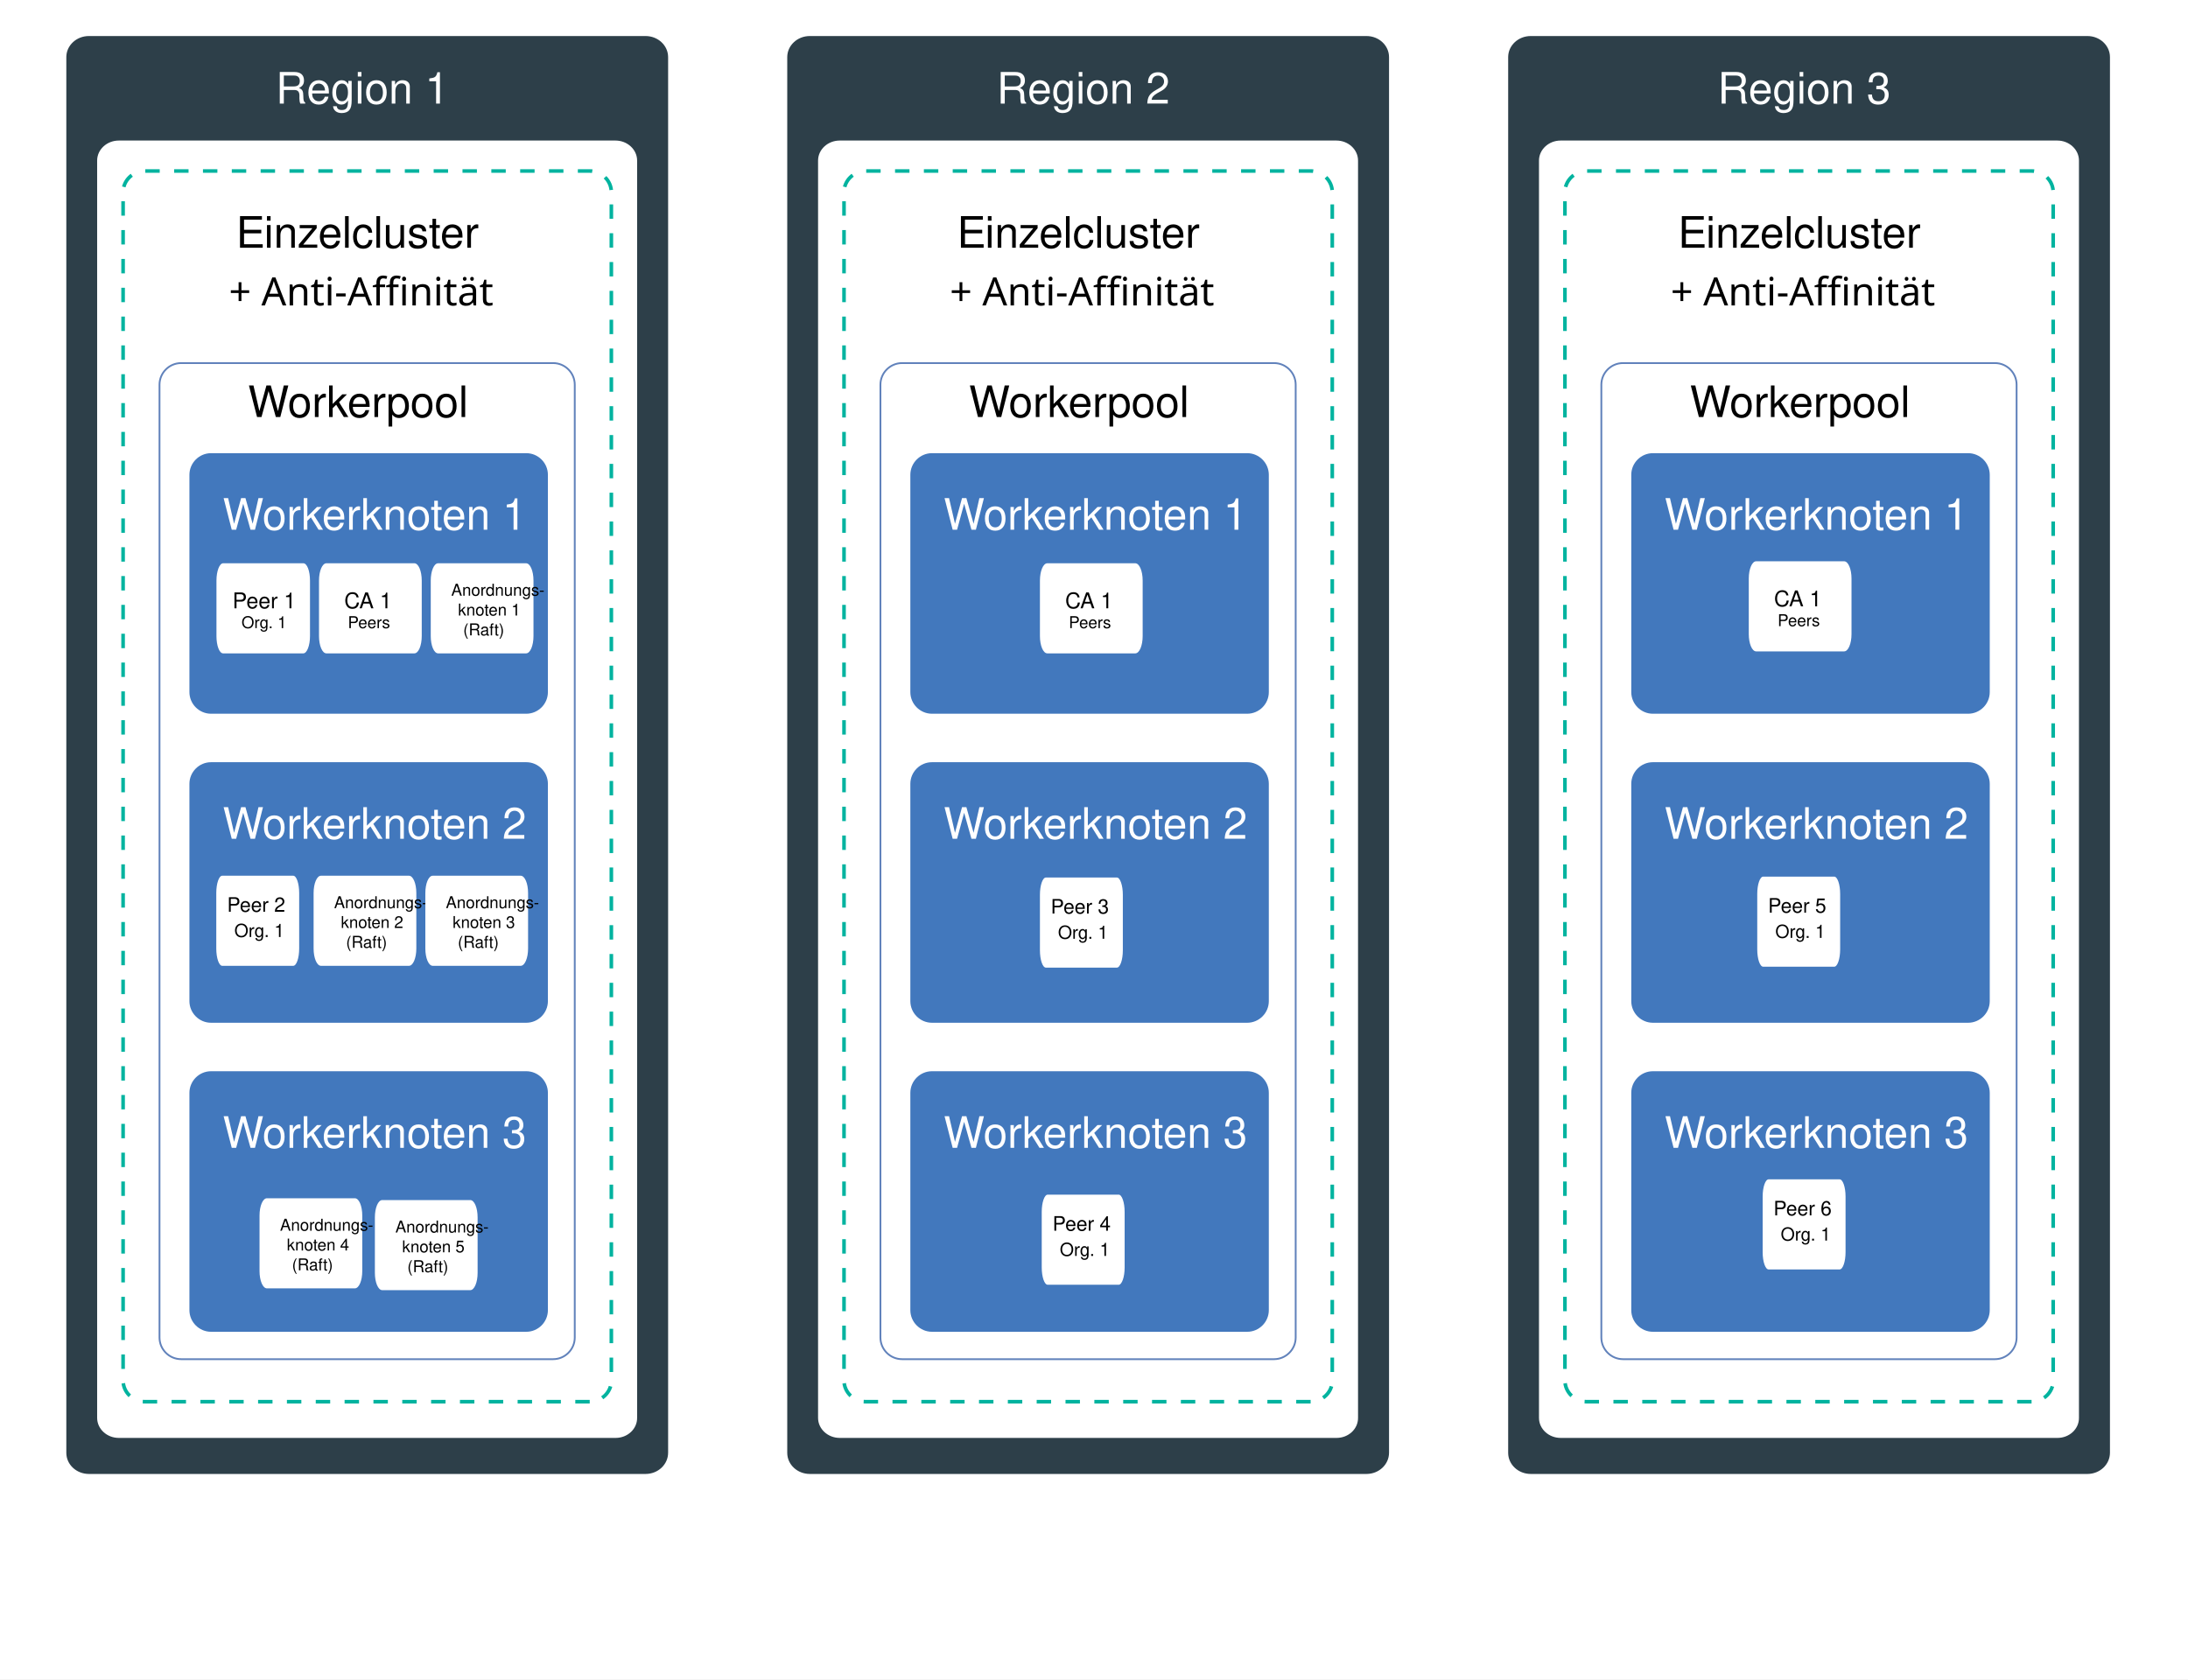
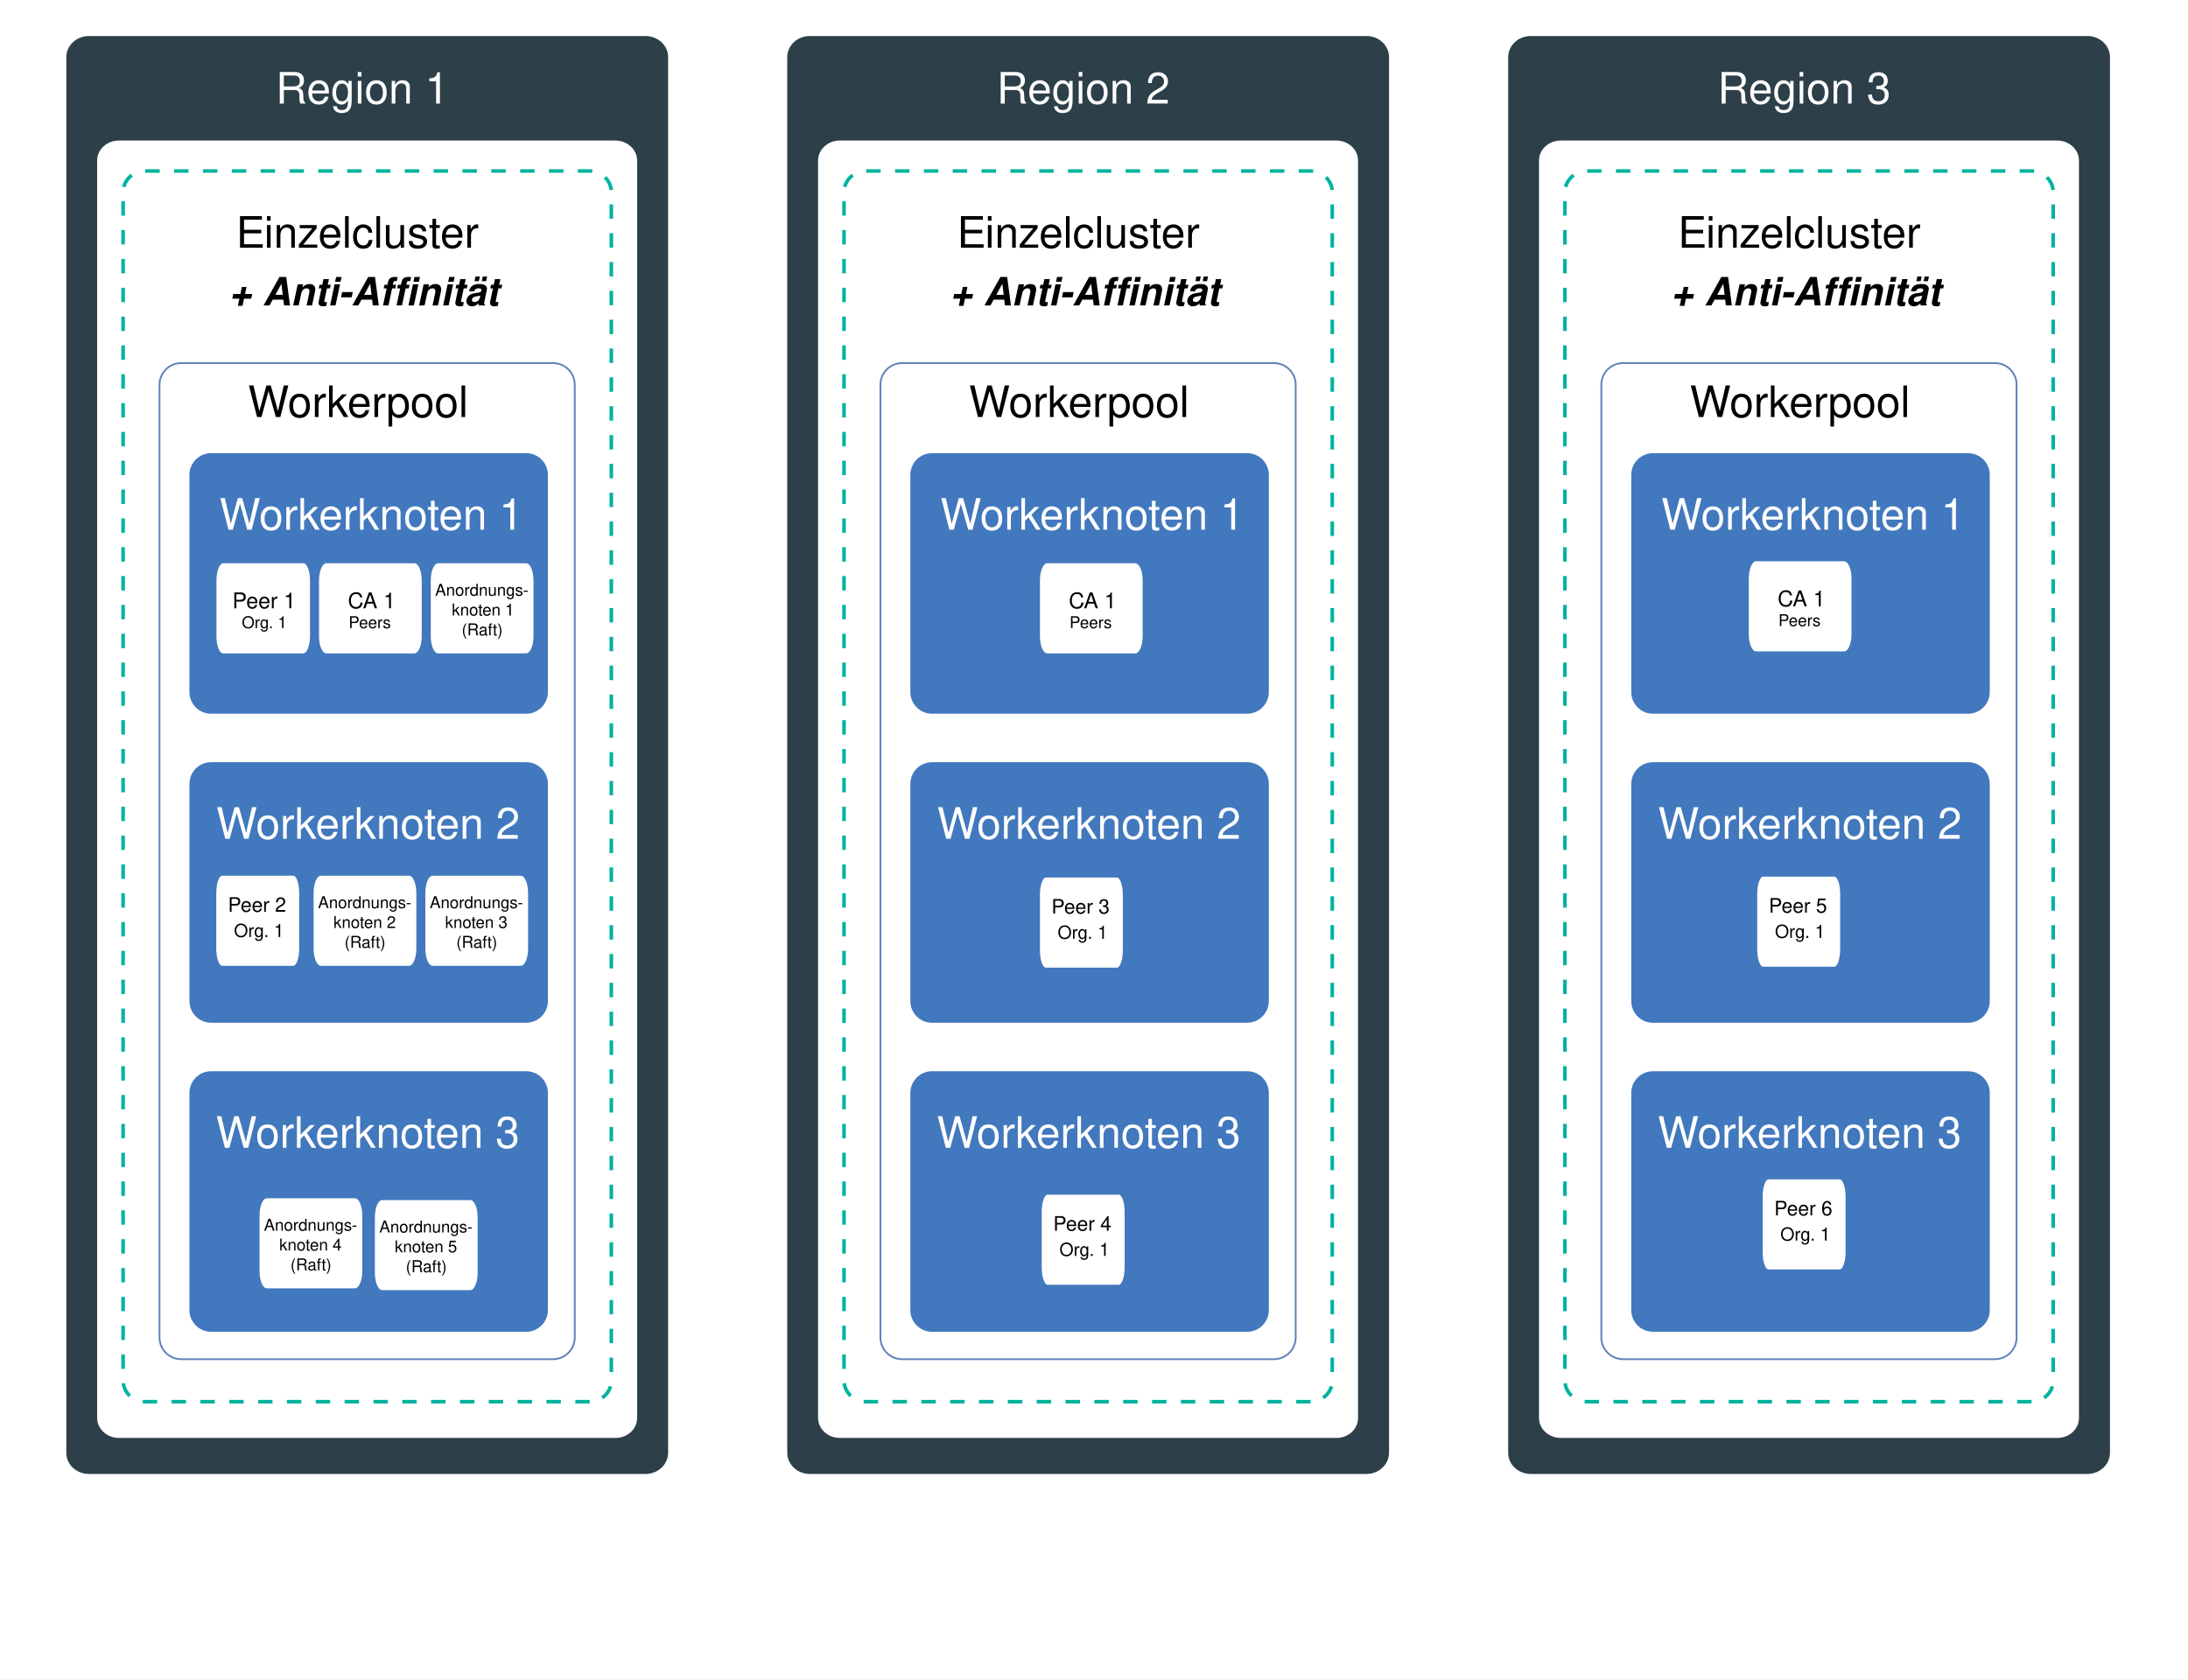
<svg xmlns="http://www.w3.org/2000/svg" version="1.1" id="Layer_1" x="0px" y="0px" viewBox="0 0 1214 932" style="enable-background:new 0 0 1214 932;" xml:space="preserve">
-   <style type="text/css">
+   <defs id="defs185" />
+   <style type="text/css" id="style2">
	.st0{fill:#FFFFFF;}
	.st1{fill:#2D3F49;stroke:#2D3F49;}
	.st2{fill:none;stroke:#00B39F;stroke-width:2;stroke-dasharray:8;}
	.st3{fill:#FFFFFF;stroke:#6182BB;}
	.st4{fill:none;}
	.st5{font-family:'Helvetica';}
	.st6{font-size:24.072px;}
	.st7{fill:#4278BD;}
	.st8{font-size:12.07px;}
	.st9{font-size:9.07px;}
	.st10{font-size:11.07px;}
	.st11{font-size:10.07px;}
	.st12{font-family:'Helvetica-BoldOblique';}
	.st13{font-size:21.665px;}
</style>
-   <g id="_x33__1_">
-     <rect class="st0" width="1214" height="932" />
-     <g id="Group-5" transform="translate(12, 0)">
-       <path id="XMLID_272_" class="st1" d="M346.2,817.5H37.3c-6.6,0-12-5-12-11.2V31.7c0-6.2,5.4-11.2,12-11.2h308.9    c6.6,0,12,5,12,11.2v774.5C358.2,812.5,352.8,817.5,346.2,817.5z" />
-       <path id="XMLID_271_" class="st0" d="M329.6,798H53.9c-6.6,0-12-5-12-11.1V89.1c0-6.1,5.4-11.1,12-11.1h275.6c6.6,0,12,5,12,11.1    v697.7C341.6,793,336.2,798,329.6,798z" />
-       <path id="XMLID_270_" class="st2" d="M315.2,777.9H68.3c-6.6,0-12-5.3-12-11.7V106.6c0-6.4,5.4-11.7,12-11.7h246.9    c6.6,0,12,5.3,12,11.7v659.7C327.2,772.6,321.8,777.9,315.2,777.9z" />
-       <path id="XMLID_269_" class="st3" d="M294.9,754.3H88.5c-6.6,0-12-5.4-12-12V213.5c0-6.6,5.4-12,12-12h206.4c6.6,0,12,5.4,12,12    v528.8C306.9,748.9,301.5,754.3,294.9,754.3z" />
-       <rect id="XMLID_24_" x="76.5" y="213.6" class="st4" width="230.4" height="23.3" />
-       <text transform="matrix(1 0 0 1 125.5981 231.4535)" class="st5 st6">Workerpool</text>
-       <rect id="XMLID_264_" x="93.3" y="94.9" class="st4" width="196.9" height="34" />
-       <rect id="XMLID_23_" x="84.4" y="40.6" class="st4" width="214.6" height="34" />
-       <text transform="matrix(1 0 0 1 141 57.5)" class="st0 st5 st6">Region 1</text>
-       <path id="XMLID_258_" class="st7" d="M280,396.1H105.1c-6.6,0-12-5.4-12-12V263.5c0-6.6,5.4-12,12-12H280c6.6,0,12,5.4,12,12    v120.6C292,390.7,286.6,396.1,280,396.1z" />
-       <rect id="XMLID_257_" x="109.3" y="336.1" class="st4" width="166.5" height="23.3" />
-       <text transform="matrix(1 0 0 1 111.5474 293.973)" class="st0 st5 st6">Workerknoten 1</text>
-       <path id="XMLID_255_" class="st0" d="M156.3,362.6h-44.5c-2.1,0-3.7-4.3-3.7-9.6v-30.8c0-5.3,1.7-9.6,3.7-9.6h44.5    c2.1,0,3.7,4.3,3.7,9.6V353C160,358.3,158.3,362.6,156.3,362.6z" />
-       <path id="XMLID_1_" class="st0" d="M217.9,362.6h-48.8c-2.3,0-4.1-4.3-4.1-9.6v-30.8c0-5.3,1.8-9.6,4.1-9.6h48.8    c2.3,0,4.1,4.3,4.1,9.6V353C222,358.3,220.2,362.6,217.9,362.6z" />
-       <path id="XMLID_2_" class="st0" d="M279.9,362.6h-48.8c-2.3,0-4.1-4.3-4.1-9.6v-30.8c0-5.3,1.8-9.6,4.1-9.6h48.8    c2.3,0,4.1,4.3,4.1,9.6V353C284,358.3,282.2,362.6,279.9,362.6z" />
-       <rect id="XMLID_22_" x="110.7" y="327.9" class="st4" width="163.6" height="37.7" />
-       <text transform="matrix(1 0 0 1 117 337.6)" class="st5 st8">Peer 1</text>
-       <text transform="matrix(1 0 0 1 122 348.6)" class="st5 st9">Org. 1</text>
-       <text transform="matrix(1 0 0 1 181 348.6)" class="st5 st9">Peers</text>
-       <text transform="matrix(1 0 0 1 245 352.6)" class="st5 st9">(Raft)</text>
-       <text transform="matrix(1 0 0 1 179 337.6)" class="st5 st8">CA 1</text>
-       <text transform="matrix(1 0 0 1 119 137.5)" class="st5 st6">Einzelcluster</text>
-       <path id="XMLID_248_" class="st7" d="M280,567.6H105.1c-6.6,0-12-5.4-12-12V435c0-6.6,5.4-12,12-12H280c6.6,0,12,5.4,12,12v120.6    C292,562.2,286.6,567.6,280,567.6z" />
-       <rect id="XMLID_247_" x="109.3" y="447.7" class="st4" width="166.5" height="23.3" />
-       <text transform="matrix(1 0 0 1 111.5474 465.4867)" class="st0 st5 st6">Workerknoten 2</text>
-       <path id="XMLID_3_" class="st0" d="M150.7,536h-39.4c-1.8,0-3.3-4.3-3.3-9.6v-30.8c0-5.3,1.5-9.6,3.3-9.6h39.4    c1.8,0,3.3,4.3,3.3,9.6v30.8C154,531.7,152.5,536,150.7,536z" />
-       <path id="XMLID_240_" class="st7" d="M280,739.1H105.1c-6.6,0-12-5.4-12-12V606.5c0-6.6,5.4-12,12-12H280c6.6,0,12,5.4,12,12    v120.6C292,733.7,286.6,739.1,280,739.1z" />
-       <rect id="XMLID_239_" x="109.3" y="679.1" class="st4" width="166.5" height="23.3" />
-       <text transform="matrix(1 0 0 1 111.5474 637.0013)" class="st0 st5 st6">Workerknoten 3</text>
-       <text transform="matrix(1 0 0 1 238.356 330.6)" class="st5 st9">Anordnungs- </text>
-       <text transform="matrix(1 0 0 1 242.1293 341.6)" class="st5 st9">knoten 1</text>
-       <path id="XMLID_4_" class="st0" d="M214.9,536h-48.8c-2.3,0-4.1-4.3-4.1-9.6v-30.8c0-5.3,1.8-9.6,4.1-9.6h48.8    c2.3,0,4.1,4.3,4.1,9.6v30.8C219,531.7,217.2,536,214.9,536z" />
-       <text transform="matrix(1 0 0 1 180 526)" class="st5 st9">(Raft)</text>
-       <text transform="matrix(1 0 0 1 173.356 504)" class="st5 st9">Anordnungs- </text>
-       <text transform="matrix(1 0 0 1 177.1293 515)" class="st5 st9">knoten 2</text>
-       <path id="XMLID_5_" class="st0" d="M276.9,536h-48.8c-2.3,0-4.1-4.3-4.1-9.6v-30.8c0-5.3,1.8-9.6,4.1-9.6h48.8    c2.3,0,4.1,4.3,4.1,9.6v30.8C281,531.7,279.2,536,276.9,536z" />
-       <text transform="matrix(1 0 0 1 242 526)" class="st5 st9">(Raft)</text>
-       <text transform="matrix(1 0 0 1 235.356 504)" class="st5 st9">Anordnungs- </text>
-       <text transform="matrix(1 0 0 1 239.1293 515)" class="st5 st9">knoten 3</text>
-       <path id="XMLID_6_" class="st0" d="M184.9,715h-48.8c-2.3,0-4.1-4.3-4.1-9.6v-30.8c0-5.3,1.8-9.6,4.1-9.6h48.8    c2.3,0,4.1,4.3,4.1,9.6v30.8C189,710.7,187.2,715,184.9,715z" />
-       <text transform="matrix(1 0 0 1 150 705)" class="st5 st9">(Raft)</text>
-       <text transform="matrix(1 0 0 1 143.356 683)" class="st5 st9">Anordnungs- </text>
-       <text transform="matrix(1 0 0 1 147.1293 694)" class="st5 st9">knoten 4</text>
-       <path id="XMLID_7_" class="st0" d="M248.9,716h-48.8c-2.3,0-4.1-4.3-4.1-9.6v-30.8c0-5.3,1.8-9.6,4.1-9.6h48.8    c2.3,0,4.1,4.3,4.1,9.6v30.8C253,711.7,251.2,716,248.9,716z" />
-       <text transform="matrix(1 0 0 1 214 706)" class="st5 st9">(Raft)</text>
-       <text transform="matrix(1 0 0 1 207.356 684)" class="st5 st9">Anordnungs- </text>
-       <text transform="matrix(1 0 0 1 211.1293 695)" class="st5 st9">knoten 5</text>
-       <rect id="XMLID_8_" x="103.7" y="563.8" class="st4" width="37" height="37.7" />
-       <text transform="matrix(1 0 0 1 114 506)" class="st5 st10">Peer 2</text>
-       <text transform="matrix(1 0 0 1 118 520)" class="st5 st11">Org. 1</text>
-       <text transform="matrix(1 0 0 1 115 169.5)" class="st12 st13">+ Anti-Affinität</text>
-     </g>
-     <g id="Group-5_1_" transform="translate(412, 0)">
-       <path id="XMLID_9_" class="st1" d="M346.2,817.5H37.3c-6.6,0-12-5-12-11.2V31.7c0-6.2,5.4-11.2,12-11.2h308.9c6.6,0,12,5,12,11.2    v774.5C358.2,812.5,352.8,817.5,346.2,817.5z" />
-       <path id="XMLID_10_" class="st0" d="M329.6,798H53.9c-6.6,0-12-5-12-11.1V89.1c0-6.1,5.4-11.1,12-11.1h275.6c6.6,0,12,5,12,11.1    v697.7C341.6,793,336.2,798,329.6,798z" />
-       <path id="XMLID_11_" class="st2" d="M315.2,777.9H68.3c-6.6,0-12-5.3-12-11.7V106.6c0-6.4,5.4-11.7,12-11.7h246.9    c6.6,0,12,5.3,12,11.7v659.7C327.2,772.6,321.8,777.9,315.2,777.9z" />
-       <path id="XMLID_12_" class="st3" d="M294.9,754.3H88.5c-6.6,0-12-5.4-12-12V213.5c0-6.6,5.4-12,12-12h206.4c6.6,0,12,5.4,12,12    v528.8C306.9,748.9,301.5,754.3,294.9,754.3z" />
-       <rect id="XMLID_13_" x="76.5" y="213.6" class="st4" width="230.4" height="23.3" />
-       <text transform="matrix(1 0 0 1 125.5981 231.4535)" class="st5 st6">Workerpool</text>
-       <rect id="XMLID_14_" x="93.3" y="94.9" class="st4" width="196.9" height="34" />
-       <rect id="XMLID_15_" x="84.4" y="40.6" class="st4" width="214.6" height="34" />
-       <text transform="matrix(1 0 0 1 141 57.5)" class="st0 st5 st6">Region 2</text>
-       <path id="XMLID_16_" class="st7" d="M280,396.1H105.1c-6.6,0-12-5.4-12-12V263.5c0-6.6,5.4-12,12-12H280c6.6,0,12,5.4,12,12v120.6    C292,390.7,286.6,396.1,280,396.1z" />
-       <rect id="XMLID_17_" x="109.3" y="336.1" class="st4" width="166.5" height="23.3" />
-       <text transform="matrix(1 0 0 1 111.5474 293.973)" class="st0 st5 st6">Workerknoten 1</text>
-       <path id="XMLID_19_" class="st0" d="M217.9,362.6h-48.8c-2.3,0-4.1-4.3-4.1-9.6v-30.8c0-5.3,1.8-9.6,4.1-9.6h48.8    c2.3,0,4.1,4.3,4.1,9.6V353C222,358.3,220.2,362.6,217.9,362.6z" />
-       <rect id="XMLID_20_" x="110.7" y="327.9" class="st4" width="163.6" height="37.7" />
-       <text transform="matrix(1 0 0 1 181 348.6)" class="st5 st9">Peers</text>
-       <text transform="matrix(1 0 0 1 179 337.6)" class="st5 st8">CA 1</text>
-       <text transform="matrix(1 0 0 1 119 137.5)" class="st5 st6">Einzelcluster</text>
-       <path id="XMLID_25_" class="st7" d="M280,567.6H105.1c-6.6,0-12-5.4-12-12V435c0-6.6,5.4-12,12-12H280c6.6,0,12,5.4,12,12v120.6    C292,562.2,286.6,567.6,280,567.6z" />
-       <rect id="XMLID_26_" x="109.3" y="447.7" class="st4" width="166.5" height="23.3" />
-       <text transform="matrix(1 0 0 1 111.5474 465.4867)" class="st0 st5 st6">Workerknoten 2</text>
-       <path id="XMLID_28_" class="st0" d="M207.7,537h-39.4c-1.8,0-3.3-4.3-3.3-9.6v-30.8c0-5.3,1.5-9.6,3.3-9.6h39.4    c1.8,0,3.3,4.3,3.3,9.6v30.8C211,532.7,209.5,537,207.7,537z" />
-       <path id="XMLID_29_" class="st7" d="M280,739.1H105.1c-6.6,0-12-5.4-12-12V606.5c0-6.6,5.4-12,12-12H280c6.6,0,12,5.4,12,12v120.6    C292,733.7,286.6,739.1,280,739.1z" />
-       <rect id="XMLID_30_" x="109.3" y="679.1" class="st4" width="166.5" height="23.3" />
-       <text transform="matrix(1 0 0 1 111.5474 637.0013)" class="st0 st5 st6">Workerknoten 3</text>
-       <rect id="XMLID_32_" x="103.7" y="563.8" class="st4" width="37" height="37.7" />
-       <text transform="matrix(1 0 0 1 171 507)" class="st5 st10">Peer 3</text>
-       <text transform="matrix(1 0 0 1 175 521)" class="st5 st11">Org. 1</text>
-       <path id="XMLID_33_" class="st0" d="M208.7,713h-39.4c-1.8,0-3.3-4.3-3.3-9.6v-30.8c0-5.3,1.5-9.6,3.3-9.6h39.4    c1.8,0,3.3,4.3,3.3,9.6v30.8C212,708.7,210.5,713,208.7,713z" />
-       <text transform="matrix(1 0 0 1 172 683)" class="st5 st10">Peer 4</text>
-       <text transform="matrix(1 0 0 1 176 697)" class="st5 st11">Org. 1</text>
-       <text transform="matrix(1 0 0 1 115 169.5)" class="st12 st13">+ Anti-Affinität</text>
-     </g>
-     <g id="Group-5_2_" transform="translate(812, 0)">
-       <path id="XMLID_34_" class="st1" d="M346.2,817.5H37.3c-6.6,0-12-5-12-11.2V31.7c0-6.2,5.4-11.2,12-11.2h308.9c6.6,0,12,5,12,11.2    v774.5C358.2,812.5,352.8,817.5,346.2,817.5z" />
-       <path id="XMLID_35_" class="st0" d="M329.6,798H53.9c-6.6,0-12-5-12-11.1V89.1c0-6.1,5.4-11.1,12-11.1h275.6c6.6,0,12,5,12,11.1    v697.7C341.6,793,336.2,798,329.6,798z" />
-       <path id="XMLID_36_" class="st2" d="M315.2,777.9H68.3c-6.6,0-12-5.3-12-11.7V106.6c0-6.4,5.4-11.7,12-11.7h246.9    c6.6,0,12,5.3,12,11.7v659.7C327.2,772.6,321.8,777.9,315.2,777.9z" />
-       <path id="XMLID_37_" class="st3" d="M294.9,754.3H88.5c-6.6,0-12-5.4-12-12V213.5c0-6.6,5.4-12,12-12h206.4c6.6,0,12,5.4,12,12    v528.8C306.9,748.9,301.5,754.3,294.9,754.3z" />
-       <rect id="XMLID_38_" x="76.5" y="213.6" class="st4" width="230.4" height="23.3" />
-       <text transform="matrix(1 0 0 1 125.5981 231.4535)" class="st5 st6">Workerpool</text>
-       <rect id="XMLID_39_" x="93.3" y="94.9" class="st4" width="196.9" height="34" />
-       <rect id="XMLID_40_" x="84.4" y="40.6" class="st4" width="214.6" height="34" />
-       <text transform="matrix(1 0 0 1 141 57.5)" class="st0 st5 st6">Region 3</text>
-       <path id="XMLID_41_" class="st7" d="M280,396.1H105.1c-6.6,0-12-5.4-12-12V263.5c0-6.6,5.4-12,12-12H280c6.6,0,12,5.4,12,12v120.6    C292,390.7,286.6,396.1,280,396.1z" />
-       <rect id="XMLID_42_" x="109.3" y="336.1" class="st4" width="166.5" height="23.3" />
-       <text transform="matrix(1 0 0 1 111.5474 293.973)" class="st0 st5 st6">Workerknoten 1</text>
-       <path id="XMLID_44_" class="st0" d="M211.2,361.5h-48.8c-2.3,0-4.1-4.3-4.1-9.6v-30.8c0-5.3,1.8-9.6,4.1-9.6h48.8    c2.3,0,4.1,4.3,4.1,9.6v30.8C215.3,357.2,213.5,361.5,211.2,361.5z" />
-       <rect id="XMLID_45_" x="78" y="323.9" class="st4" width="163.6" height="37.7" />
-       <text transform="matrix(1 0 0 1 174.3 347.5)" class="st5 st9">Peers</text>
-       <text transform="matrix(1 0 0 1 172.3 336.5)" class="st5 st8">CA 1</text>
-       <text transform="matrix(1 0 0 1 119 137.5)" class="st5 st6">Einzelcluster</text>
-       <path id="XMLID_47_" class="st7" d="M280,567.6H105.1c-6.6,0-12-5.4-12-12V435c0-6.6,5.4-12,12-12H280c6.6,0,12,5.4,12,12v120.6    C292,562.2,286.6,567.6,280,567.6z" />
-       <rect id="XMLID_48_" x="109.3" y="447.7" class="st4" width="166.5" height="23.3" />
-       <text transform="matrix(1 0 0 1 111.5474 465.4867)" class="st0 st5 st6">Workerknoten 2</text>
-       <path id="XMLID_50_" class="st0" d="M205.7,536.5h-39.4c-1.8,0-3.3-4.3-3.3-9.6v-30.8c0-5.3,1.5-9.6,3.3-9.6h39.4    c1.8,0,3.3,4.3,3.3,9.6v30.8C209,532.2,207.5,536.5,205.7,536.5z" />
-       <path id="XMLID_51_" class="st7" d="M280,739.1H105.1c-6.6,0-12-5.4-12-12V606.5c0-6.6,5.4-12,12-12H280c6.6,0,12,5.4,12,12v120.6    C292,733.7,286.6,739.1,280,739.1z" />
-       <rect id="XMLID_52_" x="109.3" y="679.1" class="st4" width="166.5" height="23.3" />
-       <text transform="matrix(1 0 0 1 111.5474 637.0013)" class="st0 st5 st6">Workerknoten 3</text>
-       <rect id="XMLID_54_" x="103.7" y="563.8" class="st4" width="37" height="37.7" />
-       <text transform="matrix(1 0 0 1 169 506.5)" class="st5 st10">Peer 5</text>
-       <text transform="matrix(1 0 0 1 173 520.5)" class="st5 st11">Org. 1</text>
-       <path id="XMLID_55_" class="st0" d="M208.7,704.5h-39.4c-1.8,0-3.3-4.3-3.3-9.6v-30.8c0-5.3,1.5-9.6,3.3-9.6h39.4    c1.8,0,3.3,4.3,3.3,9.6v30.8C212,700.2,210.5,704.5,208.7,704.5z" />
-       <text transform="matrix(1 0 0 1 172 674.5)" class="st5 st10">Peer 6</text>
-       <text transform="matrix(1 0 0 1 176 688.5)" class="st5 st11">Org. 1</text>
-       <text transform="matrix(1 0 0 1 115 169.5)" class="st12 st13">+ Anti-Affinität</text>
-     </g>
-     <rect id="XMLID_217_" x="885.5" y="94.4" class="st4" width="196.9" height="34" />
-   </g>
+   <rect style="fill:#ffffff" y="0" x="0" id="rect8" height="932" width="1214" class="st0" />
+   <path id="XMLID_272_" class="st1" d="M 358.2,817.5 H 49.3 c -6.6,0 -12,-5 -12,-11.2 V 31.7 c 0,-6.2 5.4,-11.2 12,-11.2 h 308.9 c 6.6,0 12,5 12,11.2 v 774.5 c 0,6.3 -5.4,11.3 -12,11.3 z" style="fill:#2d3f49;stroke:#2d3f49" />
+   <path id="XMLID_271_" class="st0" d="M 341.6,798 H 65.9 c -6.6,0 -12,-5 -12,-11.1 V 89.1 C 53.9,83 59.3,78 65.9,78 h 275.6 c 6.6,0 12,5 12,11.1 v 697.7 c 0.1,6.2 -5.3,11.2 -11.9,11.2 z" style="fill:#ffffff" />
+   <path id="XMLID_270_" class="st2" d="M 327.2,777.9 H 80.3 c -6.6,0 -12,-5.3 -12,-11.7 V 106.6 c 0,-6.4 5.4,-11.7 12,-11.7 h 246.9 c 6.6,0 12,5.3 12,11.7 v 659.7 c 0,6.3 -5.4,11.6 -12,11.6 z" style="fill:none;stroke:#00b39f;stroke-width:2;stroke-dasharray:8" />
+   <path id="XMLID_269_" class="st3" d="M 306.9,754.3 H 100.5 c -6.6,0 -12,-5.4 -12,-12 V 213.5 c 0,-6.6 5.4,-12 12,-12 h 206.4 c 6.6,0 12,5.4 12,12 v 528.8 c 0,6.6 -5.4,12 -12,12 z" style="fill:#ffffff;stroke:#6182bb" />
+   <rect id="XMLID_24_" x="88.5" y="213.6" class="st4" width="230.4" height="23.3" style="fill:none" />
+   <text class="st5 st6" id="text15" style="font-size:24.072px;font-family:Helvetica" x="137.598" y="231.454">Workerpool</text>
+   <rect id="XMLID_264_" x="105.3" y="94.9" class="st4" width="196.9" height="34" style="fill:none" />
+   <rect id="XMLID_23_" x="96.4" y="40.6" class="st4" width="214.6" height="34" style="fill:none" />
+   <text class="st0 st5 st6" id="text19" style="font-size:24.072px;font-family:Helvetica;fill:#ffffff" x="153" y="57.5">Region 1</text>
+   <path id="XMLID_258_" class="st7" d="M 292,396.1 H 117.1 c -6.6,0 -12,-5.4 -12,-12 V 263.5 c 0,-6.6 5.4,-12 12,-12 H 292 c 6.6,0 12,5.4 12,12 v 120.6 c 0,6.6 -5.4,12 -12,12 z" style="fill:#4278bd" />
+   <rect id="XMLID_257_" x="121.3" y="336.1" class="st4" width="166.5" height="23.3" style="fill:none" />
+   <text class="st0 st5 st6" id="text23" style="font-size:24.072px;font-family:Helvetica;fill:#ffffff" x="121.732" y="293.973">Workerknoten 1</text>
+   <path id="XMLID_255_" class="st0" d="m 168.3,362.6 h -44.5 c -2.1,0 -3.7,-4.3 -3.7,-9.6 v -30.8 c 0,-5.3 1.7,-9.6 3.7,-9.6 h 44.5 c 2.1,0 3.7,4.3 3.7,9.6 V 353 c 0,5.3 -1.7,9.6 -3.7,9.6 z" style="fill:#ffffff" />
+   <path id="XMLID_1_" class="st0" d="m 229.9,362.6 h -48.8 c -2.3,0 -4.1,-4.3 -4.1,-9.6 v -30.8 c 0,-5.3 1.8,-9.6 4.1,-9.6 h 48.8 c 2.3,0 4.1,4.3 4.1,9.6 V 353 c 0,5.3 -1.8,9.6 -4.1,9.6 z" style="fill:#ffffff" />
+   <path id="XMLID_2_" class="st0" d="m 291.9,362.6 h -48.8 c -2.3,0 -4.1,-4.3 -4.1,-9.6 v -30.8 c 0,-5.3 1.8,-9.6 4.1,-9.6 h 48.8 c 2.3,0 4.1,4.3 4.1,9.6 V 353 c 0,5.3 -1.8,9.6 -4.1,9.6 z" style="fill:#ffffff" />
+   <rect id="XMLID_22_" x="122.7" y="327.9" class="st4" width="163.6" height="37.7" style="fill:none" />
+   <text class="st5 st8" id="text29" style="font-size:12.07px;font-family:Helvetica" x="128.926" y="337.6">Peer 1</text>
+   <text class="st5 st9" id="text31" style="font-size:9.07px;font-family:Helvetica" x="134.166" y="348.6">Org. 1</text>
+   <text class="st5 st9" id="text33" style="font-size:9.07px;font-family:Helvetica" x="193.414" y="348.6">Peers</text>
+   <text class="st5 st9" id="text35" style="font-size:9.07px;font-family:Helvetica" x="256.158" y="352.6">(Raft)</text>
+   <text class="st5 st8" id="text37" style="font-size:12.07px;font-family:Helvetica" x="193.003" y="337.6">CA 1</text>
+   <text class="st5 st6" id="text39" style="font-size:24.072px;font-family:Helvetica" x="131" y="137.5">Einzelcluster</text>
+   <path id="XMLID_248_" class="st7" d="M 292,567.6 H 117.1 c -6.6,0 -12,-5.4 -12,-12 V 435 c 0,-6.6 5.4,-12 12,-12 H 292 c 6.6,0 12,5.4 12,12 v 120.6 c 0,6.6 -5.4,12 -12,12 z" style="fill:#4278bd" />
+   <rect id="XMLID_247_" x="121.3" y="447.7" class="st4" width="166.5" height="23.3" style="fill:none" />
+   <text class="st0 st5 st6" id="text43" style="font-size:24.072px;font-family:Helvetica;fill:#ffffff" x="119.945" y="465.487">Workerknoten 2</text>
+   <path id="XMLID_3_" class="st0" d="m 162.7,536 h -39.4 c -1.8,0 -3.3,-4.3 -3.3,-9.6 v -30.8 c 0,-5.3 1.5,-9.6 3.3,-9.6 h 39.4 c 1.8,0 3.3,4.3 3.3,9.6 v 30.8 c 0,5.3 -1.5,9.6 -3.3,9.6 z" style="fill:#ffffff" />
+   <path id="XMLID_240_" class="st7" d="M 292,739.1 H 117.1 c -6.6,0 -12,-5.4 -12,-12 V 606.5 c 0,-6.6 5.4,-12 12,-12 H 292 c 6.6,0 12,5.4 12,12 v 120.6 c 0,6.6 -5.4,12 -12,12 z" style="fill:#4278bd" />
+   <rect id="XMLID_239_" x="121.3" y="679.1" class="st4" width="166.5" height="23.3" style="fill:none" />
+   <text class="st0 st5 st6" id="text48" style="font-size:24.072px;font-family:Helvetica;fill:#ffffff" x="119.769" y="637.001">Workerknoten 3</text>
+   <text class="st5 st9" id="text50" style="font-size:9.07px;font-family:Helvetica" x="241.439" y="330.6">Anordnungs- </text>
+   <text class="st5 st9" id="text52" style="font-size:9.07px;font-family:Helvetica" x="250.689" y="341.6">knoten 1</text>
+   <path id="XMLID_4_" class="st0" d="m 226.9,536 h -48.8 c -2.3,0 -4.1,-4.3 -4.1,-9.6 v -30.8 c 0,-5.3 1.8,-9.6 4.1,-9.6 h 48.8 c 2.3,0 4.1,4.3 4.1,9.6 v 30.8 c 0,5.3 -1.8,9.6 -4.1,9.6 z" style="fill:#ffffff" />
+   <text class="st5 st9" id="text55" style="font-size:9.07px;font-family:Helvetica" x="191.158" y="526">(Raft)</text>
+   <text class="st5 st9" id="text57" style="font-size:9.07px;font-family:Helvetica" x="176.439" y="504">Anordnungs- </text>
+   <text class="st5 st9" id="text59" style="font-size:9.07px;font-family:Helvetica" x="185.015" y="515">knoten 2</text>
+   <path id="XMLID_5_" class="st0" d="m 288.9,536 h -48.8 c -2.3,0 -4.1,-4.3 -4.1,-9.6 v -30.8 c 0,-5.3 1.8,-9.6 4.1,-9.6 h 48.8 c 2.3,0 4.1,4.3 4.1,9.6 v 30.8 c 0,5.3 -1.8,9.6 -4.1,9.6 z" style="fill:#ffffff" />
+   <text class="st5 st9" id="text62" style="font-size:9.07px;font-family:Helvetica" x="253.158" y="526">(Raft)</text>
+   <text class="st5 st9" id="text64" style="font-size:9.07px;font-family:Helvetica" x="238.439" y="504">Anordnungs- </text>
+   <text class="st5 st9" id="text66" style="font-size:9.07px;font-family:Helvetica" x="246.949" y="515">knoten 3</text>
+   <path id="XMLID_6_" class="st0" d="m 196.9,715 h -48.8 c -2.3,0 -4.1,-4.3 -4.1,-9.6 v -30.8 c 0,-5.3 1.8,-9.6 4.1,-9.6 h 48.8 c 2.3,0 4.1,4.3 4.1,9.6 v 30.8 c 0,5.3 -1.8,9.6 -4.1,9.6 z" style="fill:#ffffff" />
+   <text class="st5 st9" id="text69" style="font-size:9.07px;font-family:Helvetica" x="161.158" y="705">(Raft)</text>
+   <text class="st5 st9" id="text71" style="font-size:9.07px;font-family:Helvetica" x="146.439" y="683">Anordnungs- </text>
+   <text class="st5 st9" id="text73" style="font-size:9.07px;font-family:Helvetica" x="154.945" y="694">knoten 4</text>
+   <path id="XMLID_7_" class="st0" d="m 260.9,716 h -48.8 c -2.3,0 -4.1,-4.3 -4.1,-9.6 v -30.8 c 0,-5.3 1.8,-9.6 4.1,-9.6 h 48.8 c 2.3,0 4.1,4.3 4.1,9.6 v 30.8 c 0,5.3 -1.8,9.6 -4.1,9.6 z" style="fill:#ffffff" />
+   <text class="st5 st9" id="text76" style="font-size:9.07px;font-family:Helvetica" x="225.158" y="706">(Raft)</text>
+   <text class="st5 st9" id="text78" style="font-size:9.07px;font-family:Helvetica" x="210.439" y="684">Anordnungs- </text>
+   <text class="st5 st9" id="text80" style="font-size:9.07px;font-family:Helvetica" x="218.984" y="695">knoten 5</text>
+   <rect id="XMLID_8_" x="115.7" y="563.8" class="st4" width="37" height="37.7" style="fill:none" />
+   <text class="st5 st10" id="text83" style="font-size:11.07px;font-family:Helvetica" x="126.473" y="506">Peer 2</text>
+   <text class="st5 st11" id="text85" style="font-size:10.07px;font-family:Helvetica" x="129.805" y="520">Org. 1</text>
+   <text class="st12 st13" id="text87" style="font-size:21.665px;font-family:Helvetica;-inkscape-font-specification:'Helvetica, Bold Oblique Condensed';font-weight:bold;font-style:oblique;font-stretch:condensed;font-variant:normal;text-anchor:start;text-align:start;writing-mode:lr;font-variant-ligatures:normal;font-variant-caps:normal;font-variant-numeric:normal;font-feature-settings:normal;" x="127" y="169.5">+ Anti-Affinität</text>
+   <path id="XMLID_9_" class="st1" d="M 758.2,817.5 H 449.3 c -6.6,0 -12,-5 -12,-11.2 V 31.7 c 0,-6.2 5.4,-11.2 12,-11.2 h 308.9 c 6.6,0 12,5 12,11.2 v 774.5 c 0,6.3 -5.4,11.3 -12,11.3 z" style="fill:#2d3f49;stroke:#2d3f49" />
+   <path id="XMLID_10_" class="st0" d="M 741.6,798 H 465.9 c -6.6,0 -12,-5 -12,-11.1 V 89.1 c 0,-6.1 5.4,-11.1 12,-11.1 h 275.6 c 6.6,0 12,5 12,11.1 v 697.7 c 0.1,6.2 -5.3,11.2 -11.9,11.2 z" style="fill:#ffffff" />
+   <path id="XMLID_11_" class="st2" d="M 727.2,777.9 H 480.3 c -6.6,0 -12,-5.3 -12,-11.7 V 106.6 c 0,-6.4 5.4,-11.7 12,-11.7 h 246.9 c 6.6,0 12,5.3 12,11.7 v 659.7 c 0,6.3 -5.4,11.6 -12,11.6 z" style="fill:none;stroke:#00b39f;stroke-width:2;stroke-dasharray:8" />
+   <path id="XMLID_12_" class="st3" d="M 706.9,754.3 H 500.5 c -6.6,0 -12,-5.4 -12,-12 V 213.5 c 0,-6.6 5.4,-12 12,-12 h 206.4 c 6.6,0 12,5.4 12,12 v 528.8 c 0,6.6 -5.4,12 -12,12 z" style="fill:#ffffff;stroke:#6182bb" />
+   <rect id="XMLID_13_" x="488.5" y="213.6" class="st4" width="230.4" height="23.3" style="fill:none" />
+   <text class="st5 st6" id="text95" style="font-size:24.072px;font-family:Helvetica" x="537.598" y="231.454">Workerpool</text>
+   <rect id="XMLID_14_" x="505.3" y="94.9" class="st4" width="196.9" height="34" style="fill:none" />
+   <rect id="XMLID_15_" x="496.4" y="40.6" class="st4" width="214.6" height="34" style="fill:none" />
+   <text class="st0 st5 st6" id="text99" style="font-size:24.072px;font-family:Helvetica;fill:#ffffff" x="553" y="57.5">Region 2</text>
+   <path id="XMLID_16_" class="st7" d="M 692,396.1 H 517.1 c -6.6,0 -12,-5.4 -12,-12 V 263.5 c 0,-6.6 5.4,-12 12,-12 H 692 c 6.6,0 12,5.4 12,12 v 120.6 c 0,6.6 -5.4,12 -12,12 z" style="fill:#4278bd" />
+   <rect id="XMLID_17_" x="521.3" y="336.1" class="st4" width="166.5" height="23.3" style="fill:none" />
+   <text class="st0 st5 st6" id="text103" style="font-size:24.072px;font-family:Helvetica;fill:#ffffff" x="521.732" y="293.973">Workerknoten 1</text>
+   <path id="XMLID_19_" class="st0" d="m 629.9,362.6 h -48.8 c -2.3,0 -4.1,-4.3 -4.1,-9.6 v -30.8 c 0,-5.3 1.8,-9.6 4.1,-9.6 h 48.8 c 2.3,0 4.1,4.3 4.1,9.6 V 353 c 0,5.3 -1.8,9.6 -4.1,9.6 z" style="fill:#ffffff" />
+   <rect id="XMLID_20_" x="522.7" y="327.9" class="st4" width="163.6" height="37.7" style="fill:none" />
+   <text class="st5 st9" id="text107" style="font-size:9.07px;font-family:Helvetica" x="593.414" y="348.6">Peers</text>
+   <text class="st5 st8" id="text109" style="font-size:12.07px;font-family:Helvetica" x="593.003" y="337.6">CA 1</text>
+   <text class="st5 st6" id="text111" style="font-size:24.072px;font-family:Helvetica" x="531" y="137.5">Einzelcluster</text>
+   <path id="XMLID_25_" class="st7" d="M 692,567.6 H 517.1 c -6.6,0 -12,-5.4 -12,-12 V 435 c 0,-6.6 5.4,-12 12,-12 H 692 c 6.6,0 12,5.4 12,12 v 120.6 c 0,6.6 -5.4,12 -12,12 z" style="fill:#4278bd" />
+   <rect id="XMLID_26_" x="521.3" y="447.7" class="st4" width="166.5" height="23.3" style="fill:none" />
+   <text class="st0 st5 st6" id="text115" style="font-size:24.072px;font-family:Helvetica;fill:#ffffff" x="519.945" y="465.487">Workerknoten 2</text>
+   <path id="XMLID_28_" class="st0" d="m 619.7,537 h -39.4 c -1.8,0 -3.3,-4.3 -3.3,-9.6 v -30.8 c 0,-5.3 1.5,-9.6 3.3,-9.6 h 39.4 c 1.8,0 3.3,4.3 3.3,9.6 v 30.8 c 0,5.3 -1.5,9.6 -3.3,9.6 z" style="fill:#ffffff" />
+   <path id="XMLID_29_" class="st7" d="M 692,739.1 H 517.1 c -6.6,0 -12,-5.4 -12,-12 V 606.5 c 0,-6.6 5.4,-12 12,-12 H 692 c 6.6,0 12,5.4 12,12 v 120.6 c 0,6.6 -5.4,12 -12,12 z" style="fill:#4278bd" />
+   <rect id="XMLID_30_" x="521.3" y="679.1" class="st4" width="166.5" height="23.3" style="fill:none" />
+   <text class="st0 st5 st6" id="text120" style="font-size:24.072px;font-family:Helvetica;fill:#ffffff" x="519.769" y="637.001">Workerknoten 3</text>
+   <rect id="XMLID_32_" x="515.7" y="563.8" class="st4" width="37" height="37.7" style="fill:none" />
+   <text class="st5 st10" id="text123" style="font-size:11.07px;font-family:Helvetica" x="583.392" y="507">Peer 3</text>
+   <text class="st5 st11" id="text125" style="font-size:10.07px;font-family:Helvetica" x="586.805" y="521">Org. 1</text>
+   <path id="XMLID_33_" class="st0" d="m 620.7,713 h -39.4 c -1.8,0 -3.3,-4.3 -3.3,-9.6 v -30.8 c 0,-5.3 1.5,-9.6 3.3,-9.6 h 39.4 c 1.8,0 3.3,4.3 3.3,9.6 v 30.8 c 0,5.3 -1.5,9.6 -3.3,9.6 z" style="fill:#ffffff" />
+   <text class="st5 st10" id="text128" style="font-size:11.07px;font-family:Helvetica" x="584.387" y="683">Peer 4</text>
+   <text class="st5 st11" id="text130" style="font-size:10.07px;font-family:Helvetica" x="587.805" y="697">Org. 1</text>
+   <text class="st12 st13" id="text132" style="font-size:21.665px;font-family:Helvetica;-inkscape-font-specification:'Helvetica, Bold Oblique Condensed';font-weight:bold;font-style:oblique;font-stretch:condensed;font-variant:normal;text-anchor:start;text-align:start;writing-mode:lr;font-variant-ligatures:normal;font-variant-caps:normal;font-variant-numeric:normal;font-feature-settings:normal;" x="527" y="169.5">+ Anti-Affinität</text>
+   <path id="XMLID_34_" class="st1" d="M 1158.2,817.5 H 849.3 c -6.6,0 -12,-5 -12,-11.2 V 31.7 c 0,-6.2 5.4,-11.2 12,-11.2 h 308.9 c 6.6,0 12,5 12,11.2 v 774.5 c 0,6.3 -5.4,11.3 -12,11.3 z" style="fill:#2d3f49;stroke:#2d3f49" />
+   <path id="XMLID_35_" class="st0" d="M 1141.6,798 H 865.9 c -6.6,0 -12,-5 -12,-11.1 V 89.1 c 0,-6.1 5.4,-11.1 12,-11.1 h 275.6 c 6.6,0 12,5 12,11.1 v 697.7 c 0.1,6.2 -5.3,11.2 -11.9,11.2 z" style="fill:#ffffff" />
+   <path id="XMLID_36_" class="st2" d="M 1127.2,777.9 H 880.3 c -6.6,0 -12,-5.3 -12,-11.7 V 106.6 c 0,-6.4 5.4,-11.7 12,-11.7 h 246.9 c 6.6,0 12,5.3 12,11.7 v 659.7 c 0,6.3 -5.4,11.6 -12,11.6 z" style="fill:none;stroke:#00b39f;stroke-width:2;stroke-dasharray:8" />
+   <path id="XMLID_37_" class="st3" d="M 1106.9,754.3 H 900.5 c -6.6,0 -12,-5.4 -12,-12 V 213.5 c 0,-6.6 5.4,-12 12,-12 h 206.4 c 6.6,0 12,5.4 12,12 v 528.8 c 0,6.6 -5.4,12 -12,12 z" style="fill:#ffffff;stroke:#6182bb" />
+   <rect id="XMLID_38_" x="888.5" y="213.6" class="st4" width="230.4" height="23.3" style="fill:none" />
+   <text class="st5 st6" id="text140" style="font-size:24.072px;font-family:Helvetica" x="937.598" y="231.454">Workerpool</text>
+   <rect id="XMLID_39_" x="905.3" y="94.9" class="st4" width="196.9" height="34" style="fill:none" />
+   <rect id="XMLID_40_" x="896.4" y="40.6" class="st4" width="214.6" height="34" style="fill:none" />
+   <text class="st0 st5 st6" id="text144" style="font-size:24.072px;font-family:Helvetica;fill:#ffffff" x="953" y="57.5">Region 3</text>
+   <path id="XMLID_41_" class="st7" d="M 1092,396.1 H 917.1 c -6.6,0 -12,-5.4 -12,-12 V 263.5 c 0,-6.6 5.4,-12 12,-12 H 1092 c 6.6,0 12,5.4 12,12 v 120.6 c 0,6.6 -5.4,12 -12,12 z" style="fill:#4278bd" />
+   <rect id="XMLID_42_" x="921.3" y="336.1" class="st4" width="166.5" height="23.3" style="fill:none" />
+   <text class="st0 st5 st6" id="text148" style="font-size:24.072px;font-family:Helvetica;fill:#ffffff" x="921.732" y="293.973">Workerknoten 1</text>
+   <path id="XMLID_44_" class="st0" d="m 1023.2,361.5 h -48.8 c -2.3,0 -4.1,-4.3 -4.1,-9.6 v -30.8 c 0,-5.3 1.8,-9.6 4.1,-9.6 h 48.8 c 2.3,0 4.1,4.3 4.1,9.6 v 30.8 c 0,5.3 -1.8,9.6 -4.1,9.6 z" style="fill:#ffffff" />
+   <rect id="XMLID_45_" x="890" y="323.9" class="st4" width="163.6" height="37.7" style="fill:none" />
+   <text class="st5 st9" id="text152" style="font-size:9.07px;font-family:Helvetica" x="986.714" y="347.5">Peers</text>
+   <text class="st5 st8" id="text154" style="font-size:12.07px;font-family:Helvetica" x="986.303" y="336.5">CA 1</text>
+   <text class="st5 st6" id="text156" style="font-size:24.072px;font-family:Helvetica" x="931" y="137.5">Einzelcluster</text>
+   <path id="XMLID_47_" class="st7" d="M 1092,567.6 H 917.1 c -6.6,0 -12,-5.4 -12,-12 V 435 c 0,-6.6 5.4,-12 12,-12 H 1092 c 6.6,0 12,5.4 12,12 v 120.6 c 0,6.6 -5.4,12 -12,12 z" style="fill:#4278bd" />
+   <rect id="XMLID_48_" x="921.3" y="447.7" class="st4" width="166.5" height="23.3" style="fill:none" />
+   <text class="st0 st5 st6" id="text160" style="font-size:24.072px;font-family:Helvetica;fill:#ffffff" x="919.945" y="465.487">Workerknoten 2</text>
+   <path id="XMLID_50_" class="st0" d="m 1017.7,536.5 h -39.4 c -1.8,0 -3.3,-4.3 -3.3,-9.6 v -30.8 c 0,-5.3 1.5,-9.6 3.3,-9.6 h 39.4 c 1.8,0 3.3,4.3 3.3,9.6 v 30.8 c 0,5.3 -1.5,9.6 -3.3,9.6 z" style="fill:#ffffff" />
+   <path id="XMLID_51_" class="st7" d="M 1092,739.1 H 917.1 c -6.6,0 -12,-5.4 -12,-12 V 606.5 c 0,-6.6 5.4,-12 12,-12 H 1092 c 6.6,0 12,5.4 12,12 v 120.6 c 0,6.6 -5.4,12 -12,12 z" style="fill:#4278bd" />
+   <rect id="XMLID_52_" x="921.3" y="679.1" class="st4" width="166.5" height="23.3" style="fill:none" />
+   <text class="st0 st5 st6" id="text165" style="font-size:24.072px;font-family:Helvetica;fill:#ffffff" x="919.769" y="637.001">Workerknoten 3</text>
+   <rect id="XMLID_54_" x="915.7" y="563.8" class="st4" width="37" height="37.7" style="fill:none" />
+   <text class="st5 st10" id="text168" style="font-size:11.07px;font-family:Helvetica" x="981.436" y="506.5">Peer 5</text>
+   <text class="st5 st11" id="text170" style="font-size:10.07px;font-family:Helvetica" x="984.805" y="520.5">Org. 1</text>
+   <path id="XMLID_55_" class="st0" d="m 1020.7,704.5 h -39.4 c -1.8,0 -3.3,-4.3 -3.3,-9.6 v -30.8 c 0,-5.3 1.5,-9.6 3.3,-9.6 h 39.4 c 1.8,0 3.3,4.3 3.3,9.6 v 30.8 c 0,5.3 -1.5,9.6 -3.3,9.6 z" style="fill:#ffffff" />
+   <text class="st5 st10" id="text173" style="font-size:11.07px;font-family:Helvetica" x="984.414" y="674.5">Peer 6</text>
+   <text class="st5 st11" id="text175" style="font-size:10.07px;font-family:Helvetica" x="987.805" y="688.5">Org. 1</text>
+   <text class="st12 st13" id="text177" style="font-size:21.665px;font-family:Helvetica;-inkscape-font-specification:'Helvetica, Bold Oblique Condensed';font-weight:bold;font-style:oblique;font-stretch:condensed;font-variant:normal;text-anchor:start;text-align:start;writing-mode:lr;font-variant-ligatures:normal;font-variant-caps:normal;font-variant-numeric:normal;font-feature-settings:normal;" x="927" y="169.5">+ Anti-Affinität</text>
+   <rect style="fill:none" height="34" width="196.9" class="st4" y="94.4" x="885.5" id="XMLID_217_" />
</svg>
